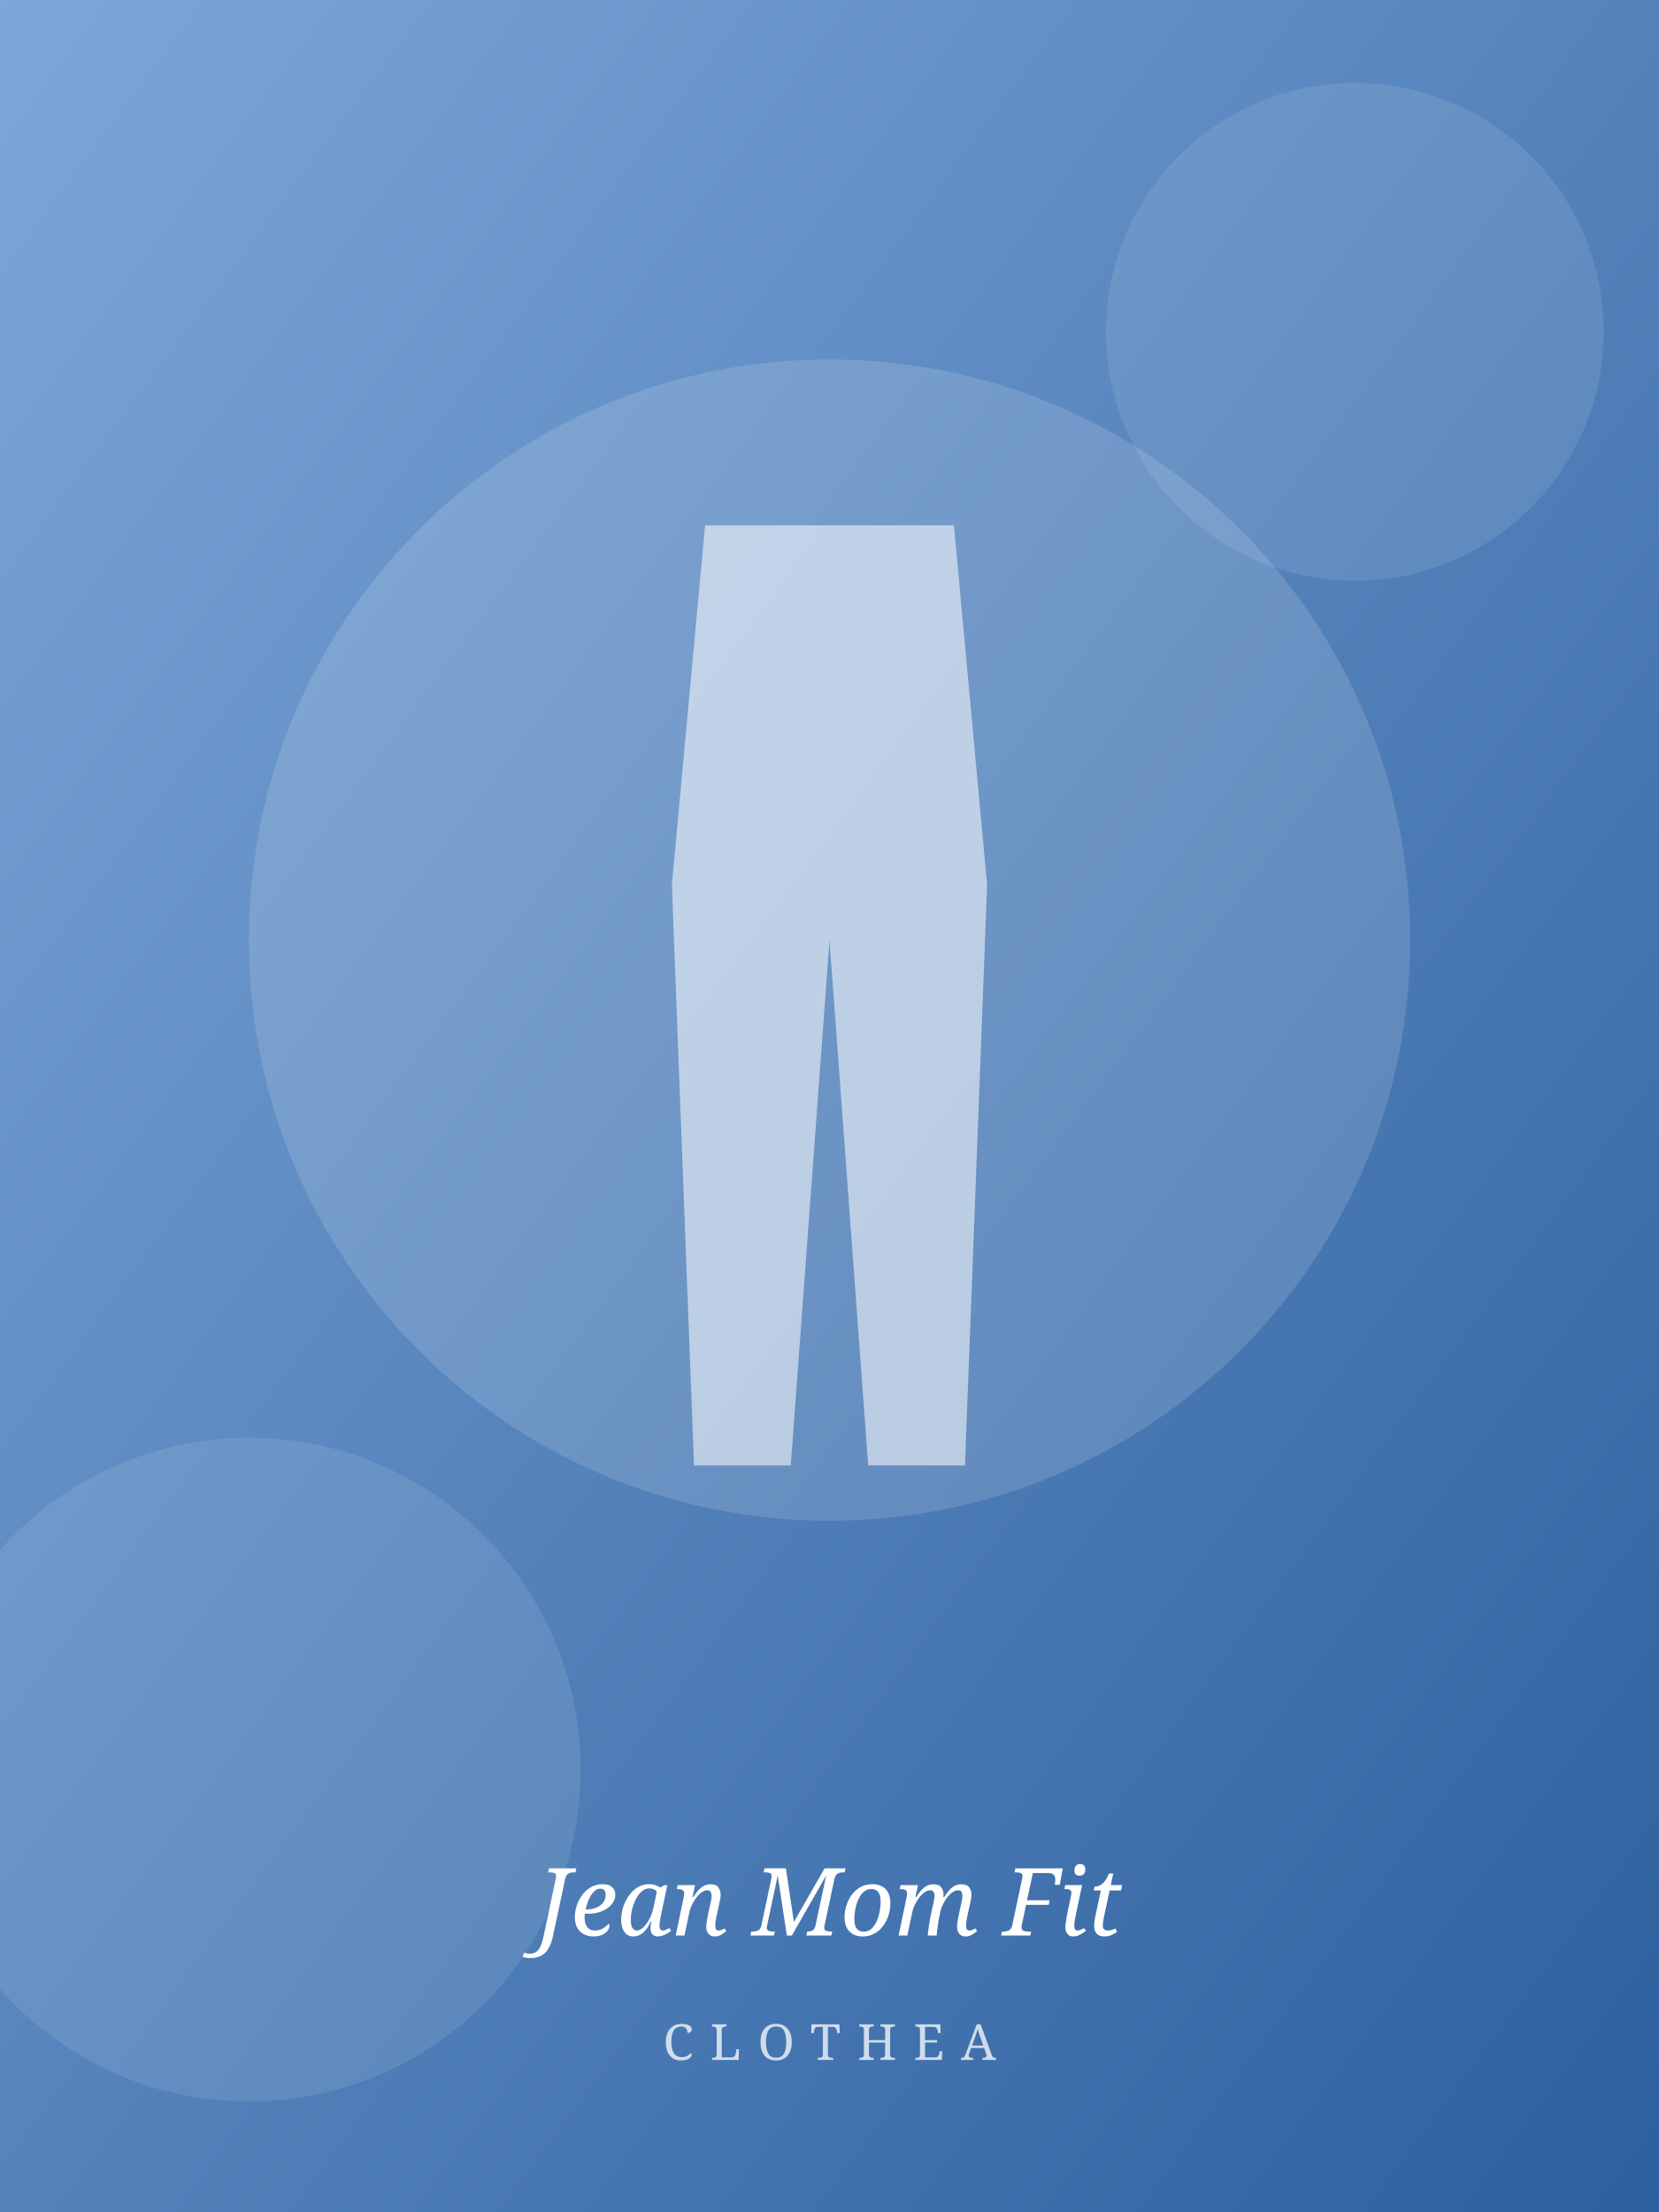
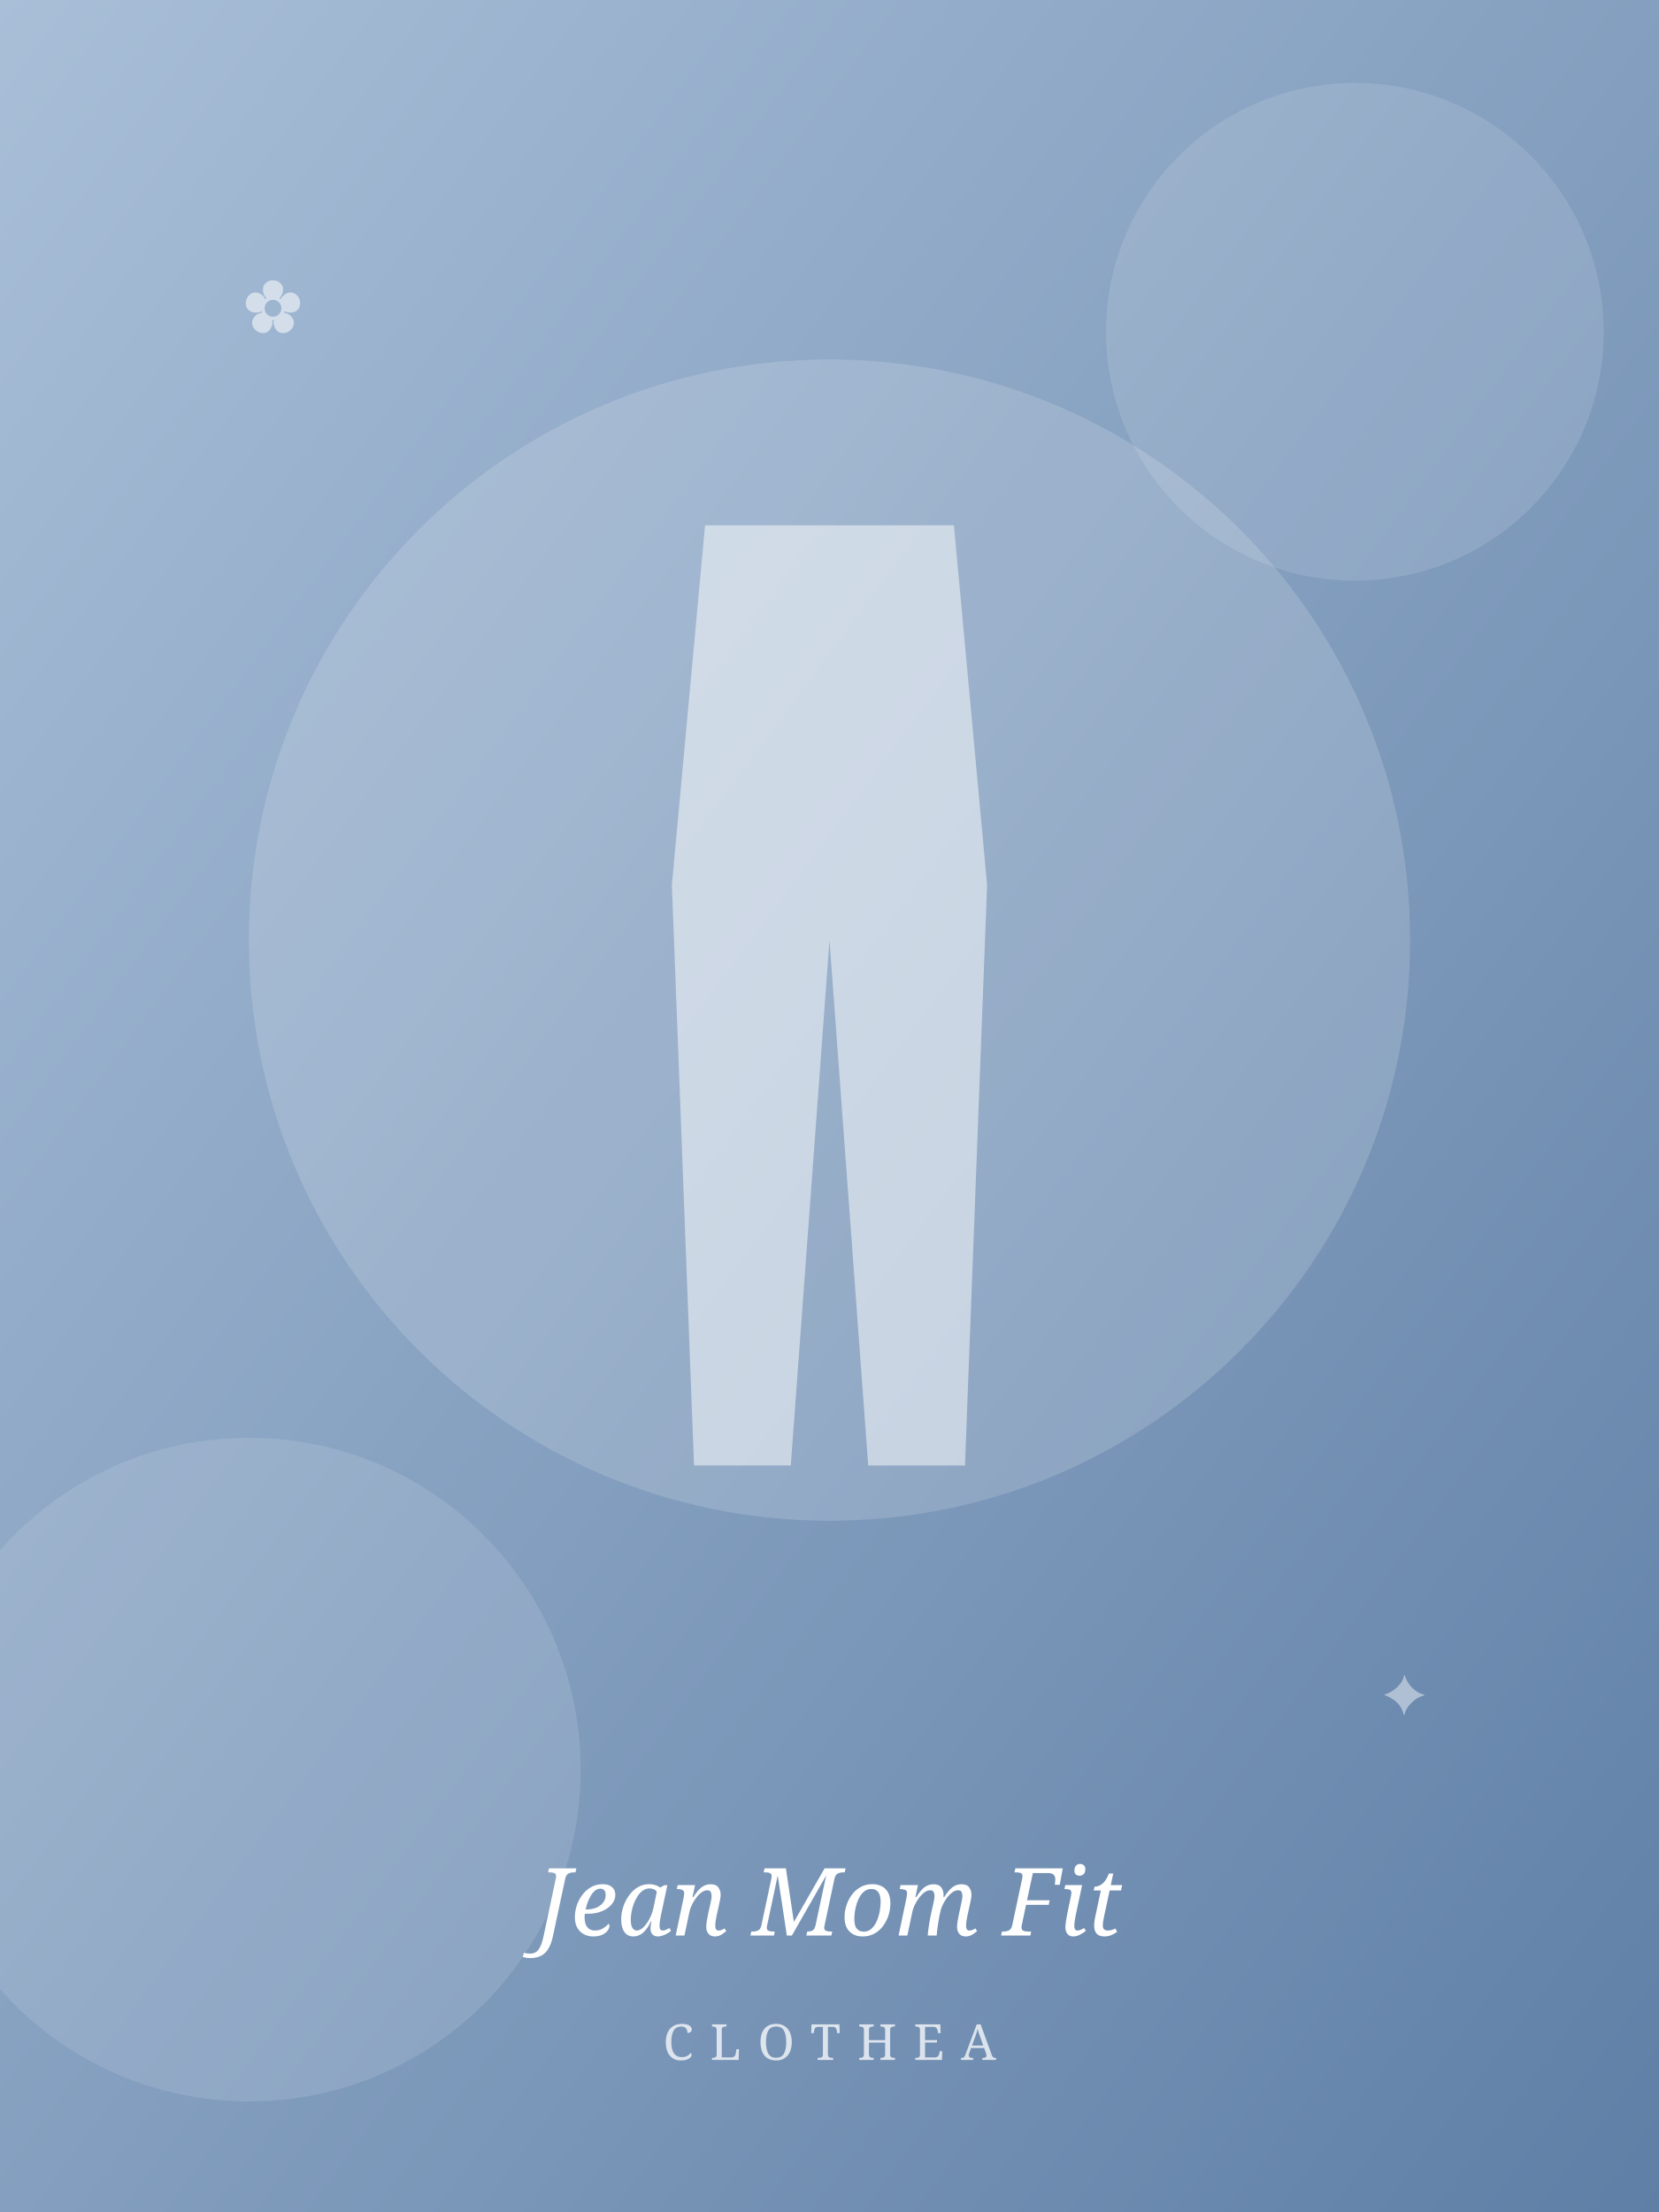
<svg xmlns="http://www.w3.org/2000/svg" width="600" height="800" viewBox="0 0 600 800">
  <defs>
    <linearGradient id="bg" x1="0" y1="0" x2="1" y2="1">
-       <stop offset="0" stop-color="#7da7d9" />
-       <stop offset="1" stop-color="#2c5f9e" />
+       <stop offset="0" stop-color="#a9bfd8" />
+       <stop offset="1" stop-color="#5f7fa6" />
    </linearGradient>
  </defs>
  <rect width="600" height="800" fill="url(#bg)" />
-   <circle cx="300" cy="340" r="210" fill="rgba(255,255,255,0.14)" />
-   <circle cx="490" cy="120" r="90" fill="rgba(255,255,255,0.10)" />
-   <circle cx="90" cy="640" r="120" fill="rgba(255,255,255,0.10)" />
-   <path d="M255 190 l90 0 12 130 -8 210 -35 0 -14 -190 -14 190 -35 0 -8 -210 z" fill="rgba(255,255,255,0.55)" />
+   <circle cx="300" cy="340" r="210" fill="rgba(255,255,255,0.16)" />
+   <circle cx="490" cy="120" r="90" fill="rgba(255,255,255,0.12)" />
+   <circle cx="90" cy="640" r="120" fill="rgba(255,255,255,0.12)" />
+   <text x="88" y="120" font-family="Georgia, serif" font-size="26" fill="rgba(255,255,255,0.55)">✿</text>
+   <text x="500" y="620" font-family="Georgia, serif" font-size="20" fill="rgba(255,255,255,0.45)">✦</text>
+   <path d="M255 190 l90 0 12 130 -8 210 -35 0 -14 -190 -14 190 -35 0 -8 -210 z" fill="rgba(255,255,255,0.5)" />
  <text x="300" y="700" font-family="Georgia, serif" font-size="34" font-style="italic" text-anchor="middle" fill="#ffffff">Jean Mom Fit</text>
  <text x="300" y="745" font-family="Georgia, serif" font-size="18" letter-spacing="6" text-anchor="middle" fill="#ffffff" opacity="0.75">CLOTHEA</text>
</svg>
